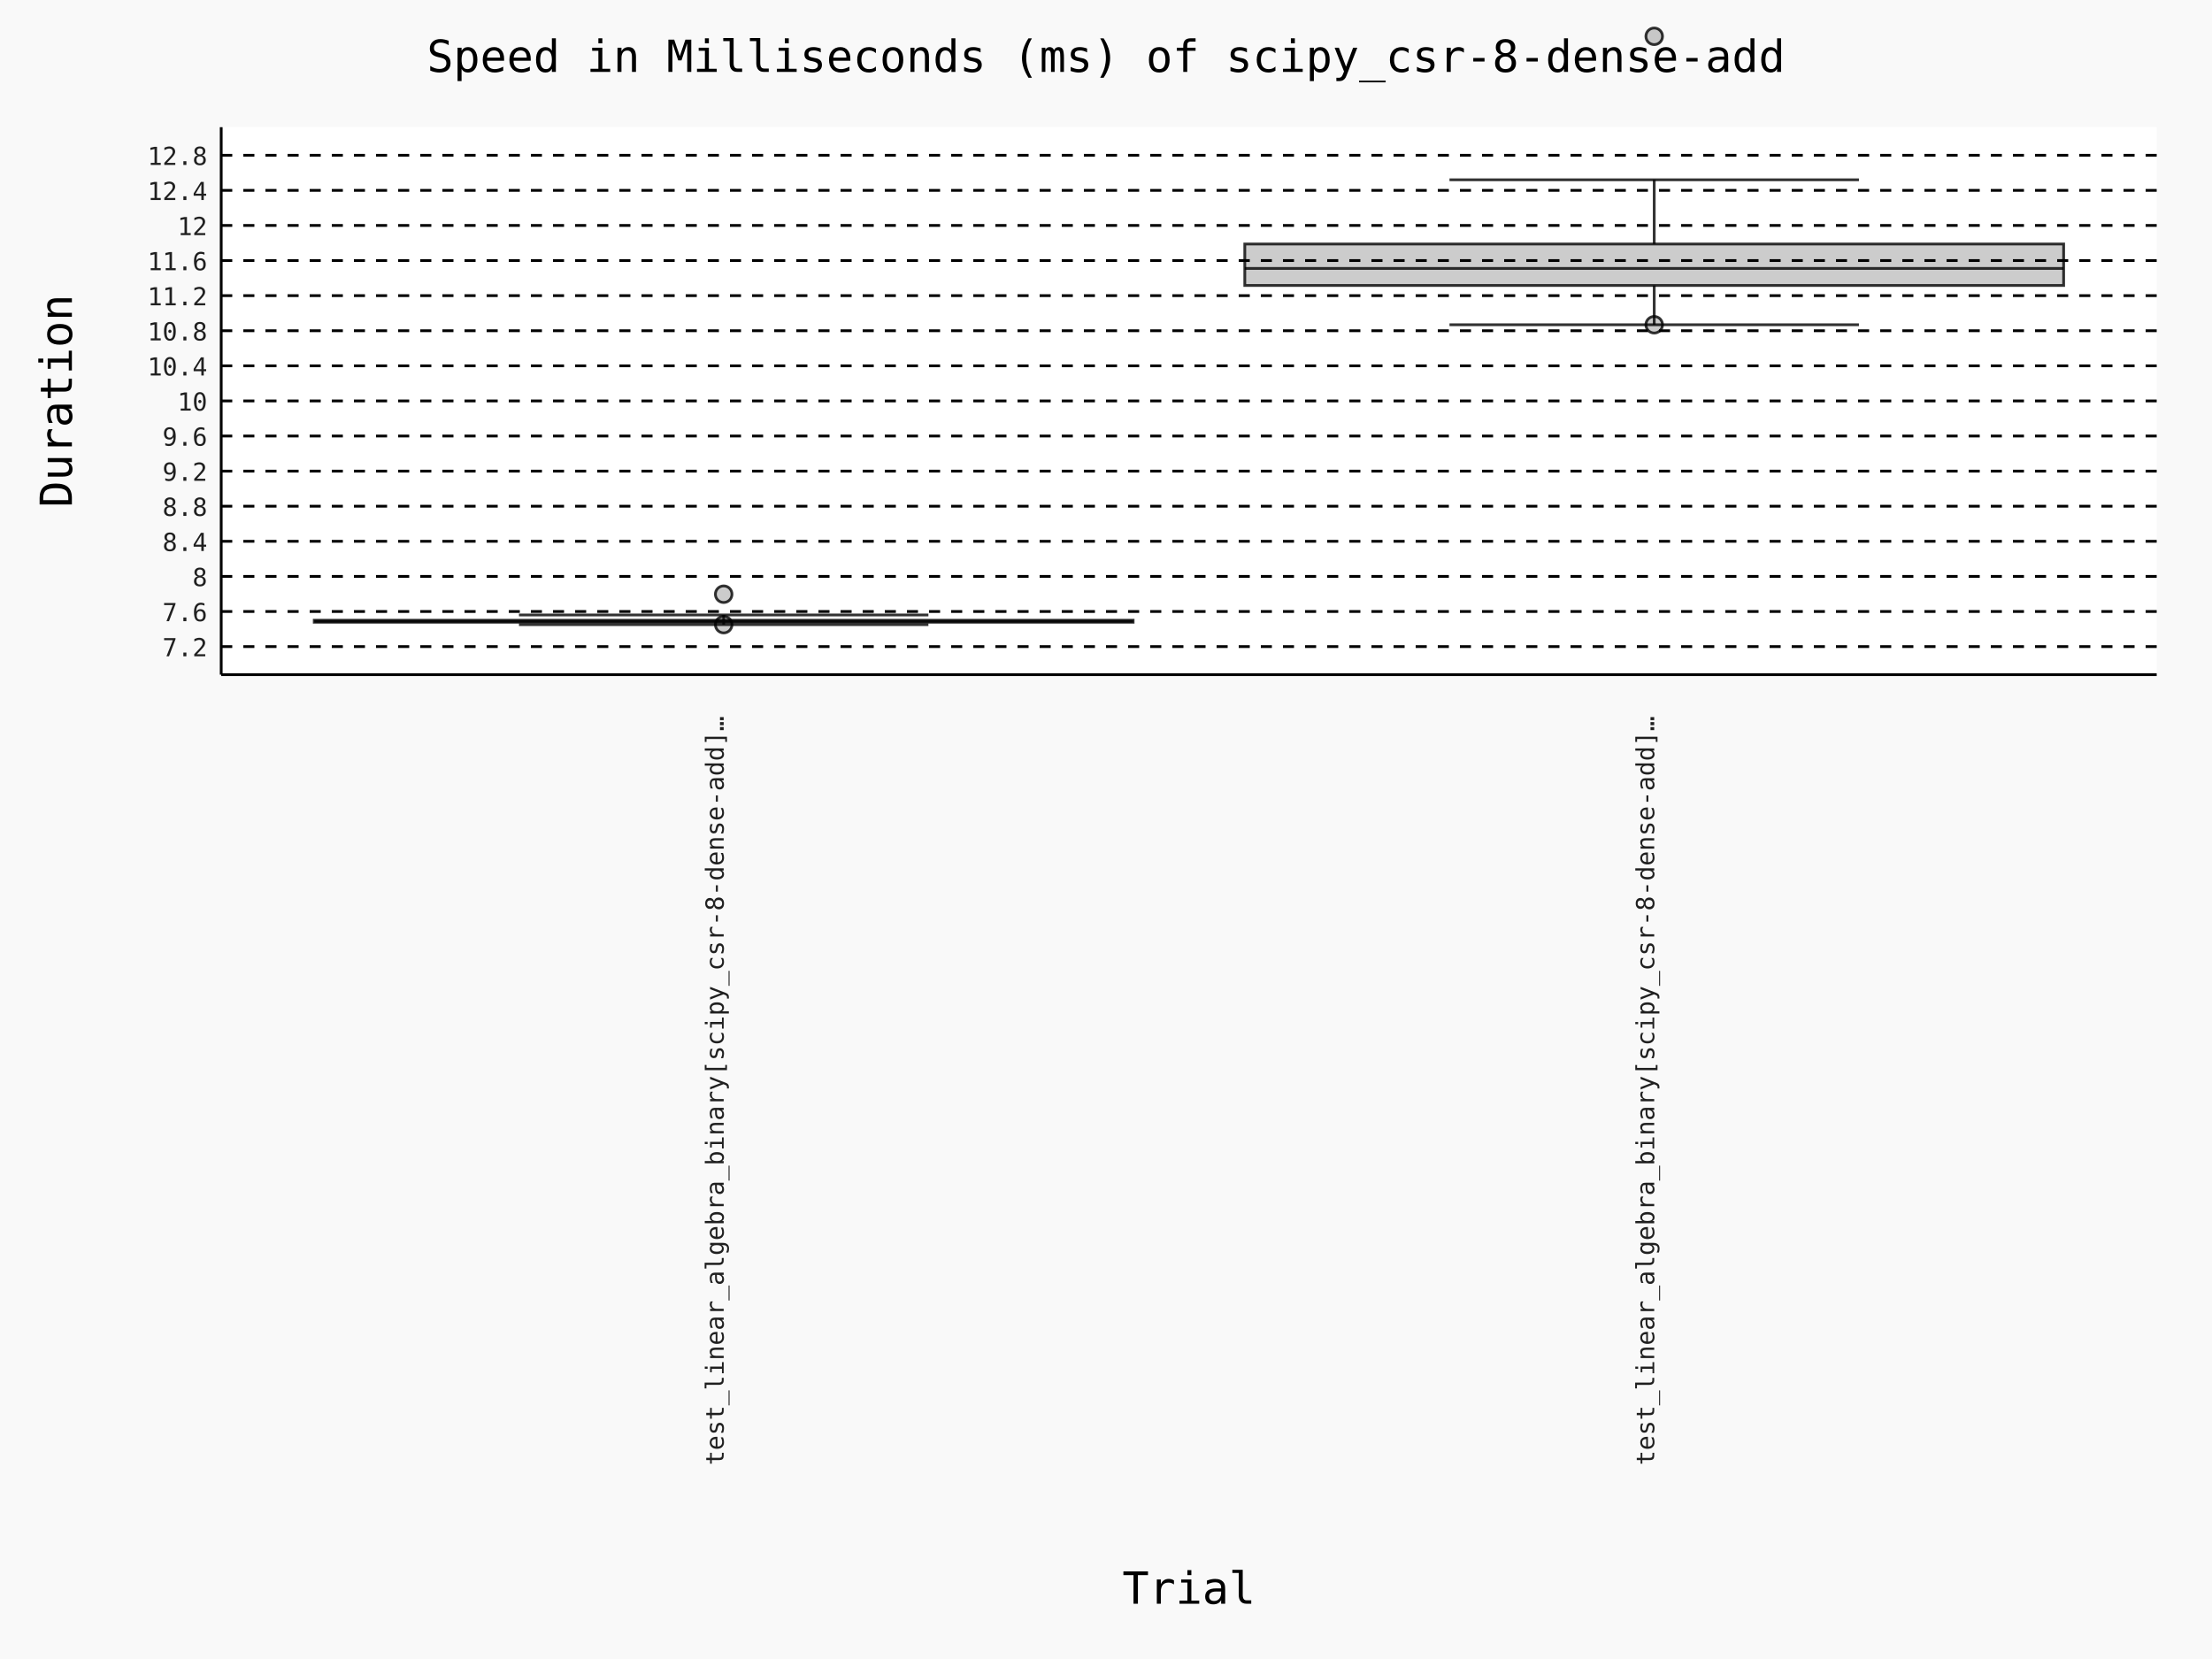
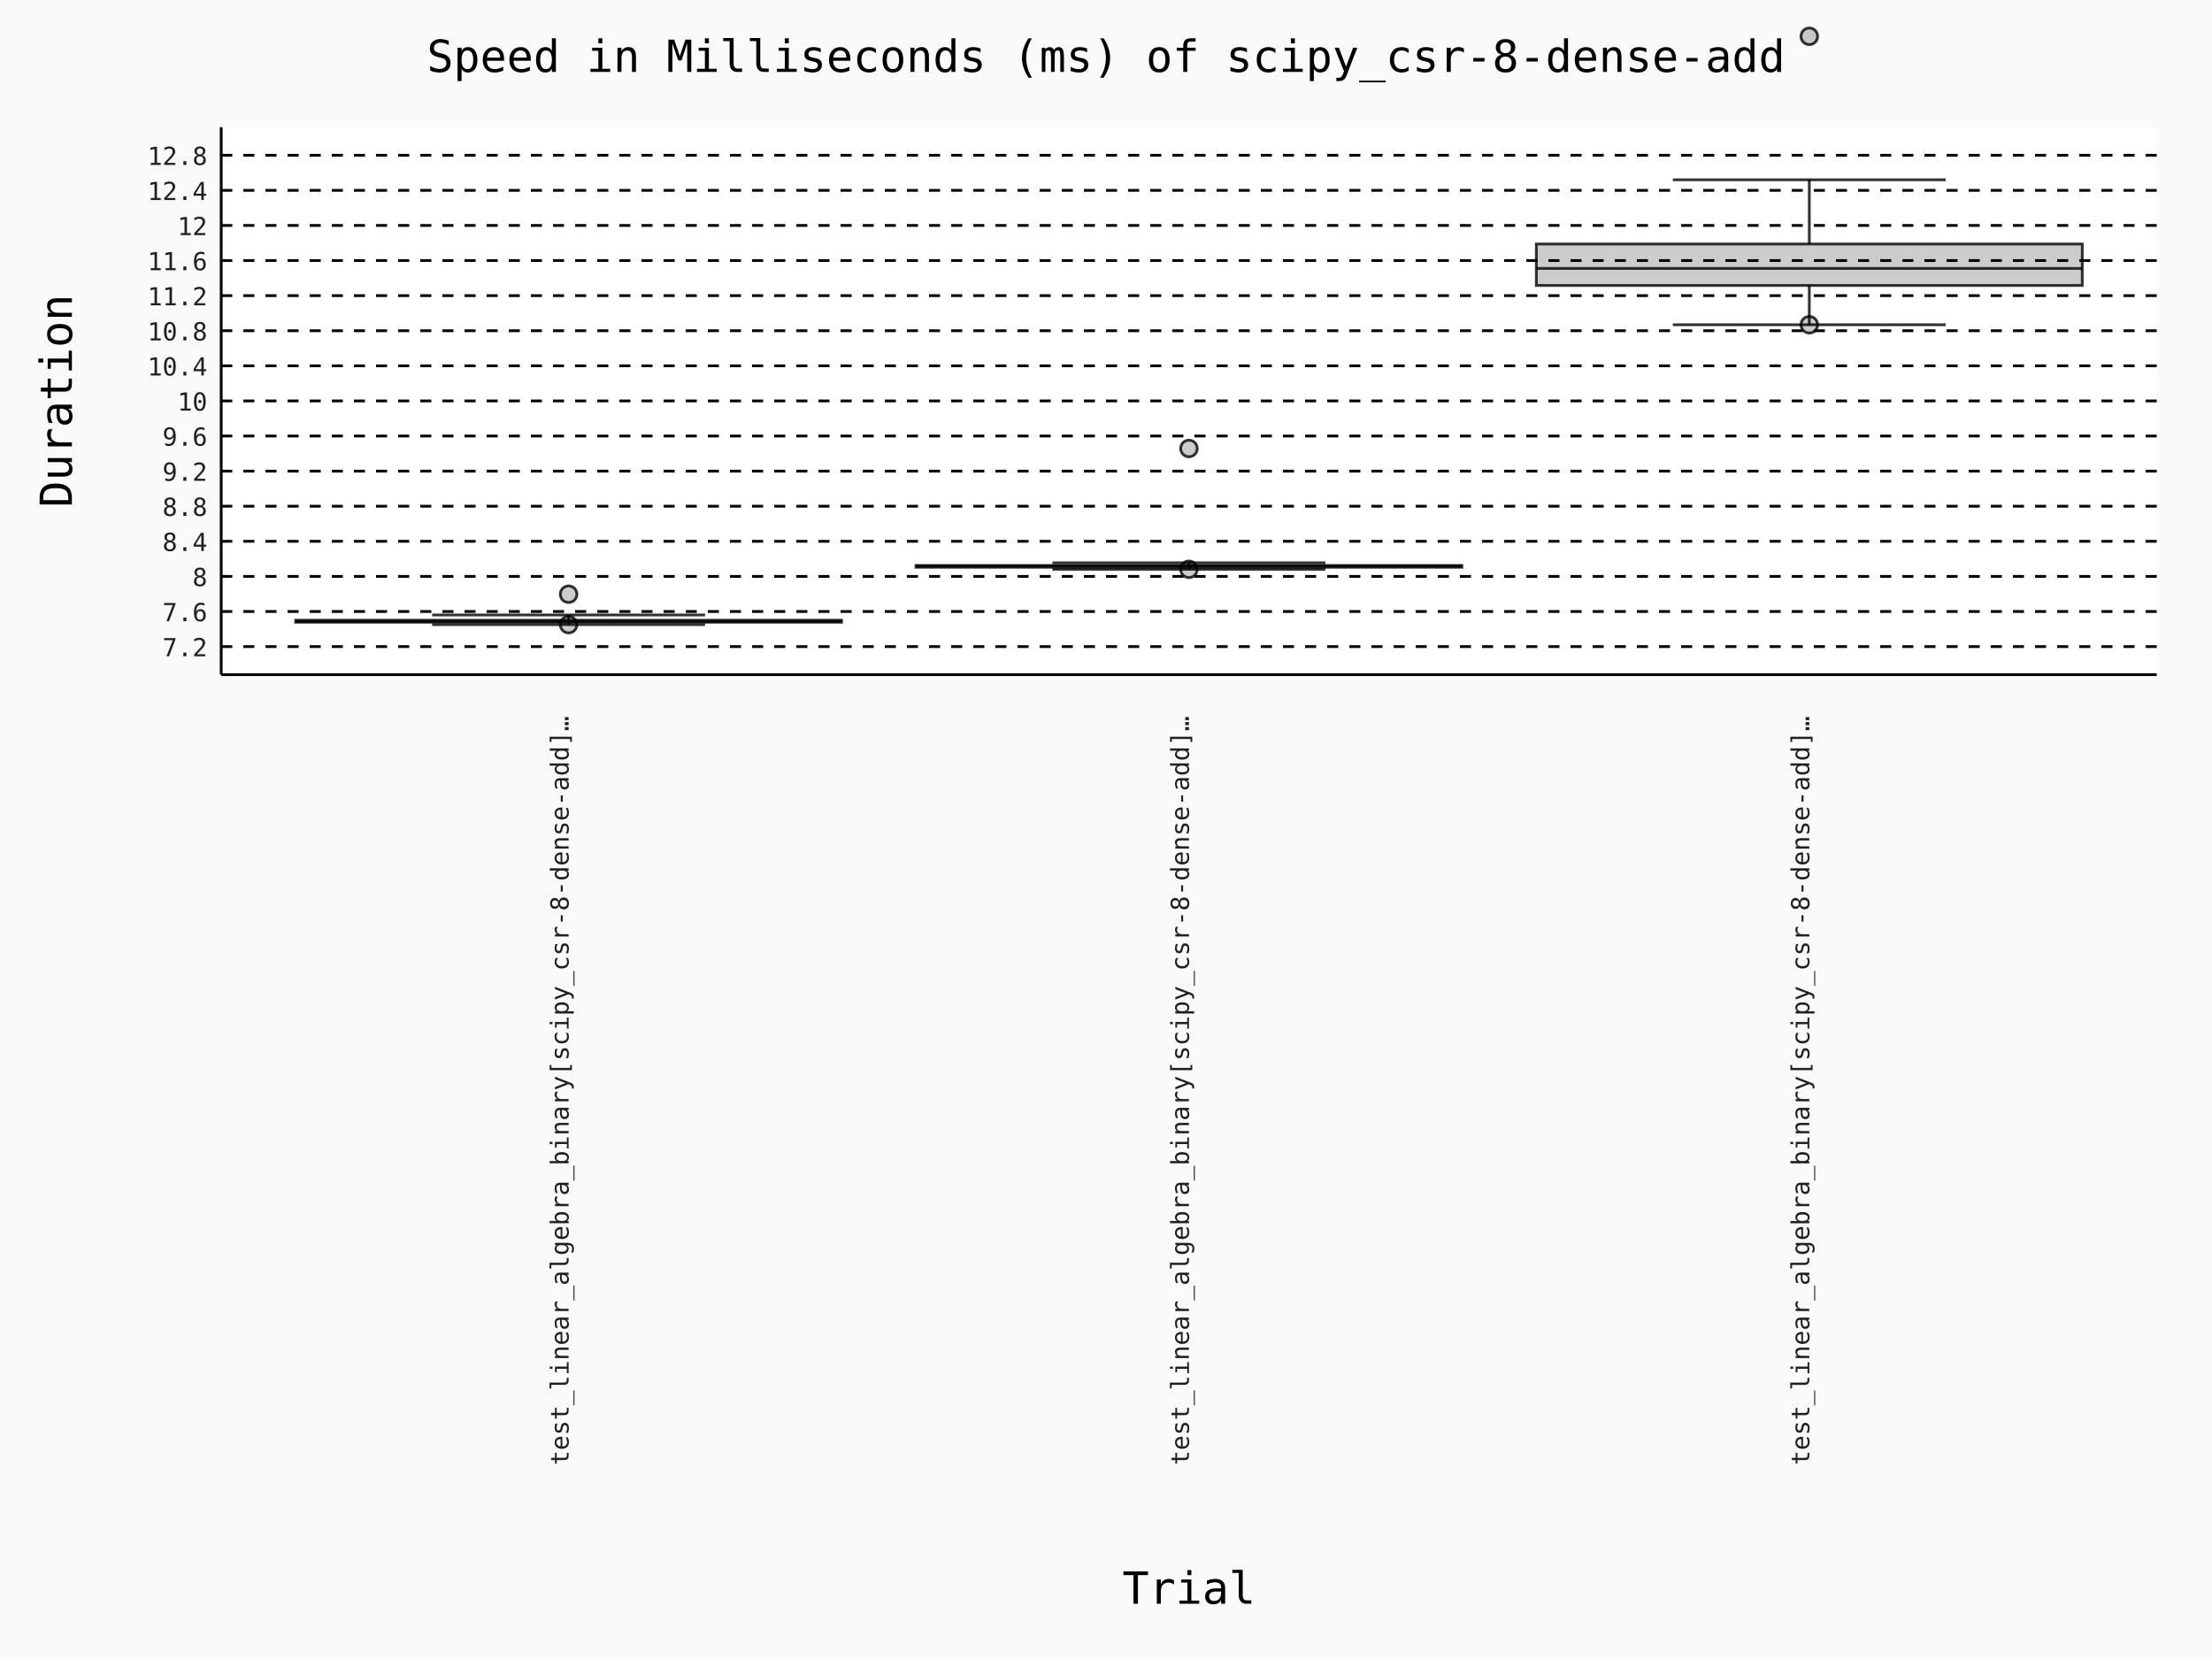
- <svg xmlns="http://www.w3.org/2000/svg" id="chart-5168aa80-6830-4778-abbe-ad2cb0777512" class="pygal-chart" viewBox="0 0 800 600">
+ <svg xmlns="http://www.w3.org/2000/svg" id="chart-c4f0d014-ecbe-4c87-918b-0f78c3216c9a" class="pygal-chart" viewBox="0 0 800 600">
  <defs>
-     <style type="text/css">#chart-5168aa80-6830-4778-abbe-ad2cb0777512{-webkit-user-select:none;-webkit-font-smoothing:antialiased;font-family:Consolas,"Deja Vu Sans Mono","Bitstream Vera Sans Mono","Courier New",monospace}#chart-5168aa80-6830-4778-abbe-ad2cb0777512 .title{font-family:Consolas,"Deja Vu Sans Mono","Bitstream Vera Sans Mono","Courier New",monospace;font-size:16px}#chart-5168aa80-6830-4778-abbe-ad2cb0777512 .legends .legend text{font-family:Consolas,"Deja Vu Sans Mono","Bitstream Vera Sans Mono","Courier New",monospace;font-size:14px}#chart-5168aa80-6830-4778-abbe-ad2cb0777512 .axis text{font-family:Consolas,"Deja Vu Sans Mono","Bitstream Vera Sans Mono","Courier New",monospace;font-size:10px}#chart-5168aa80-6830-4778-abbe-ad2cb0777512 .axis text.major{font-family:Consolas,"Deja Vu Sans Mono","Bitstream Vera Sans Mono","Courier New",monospace;font-size:10px}#chart-5168aa80-6830-4778-abbe-ad2cb0777512 .text-overlay text.value{font-family:Consolas,"Deja Vu Sans Mono","Bitstream Vera Sans Mono","Courier New",monospace;font-size:16px}#chart-5168aa80-6830-4778-abbe-ad2cb0777512 .text-overlay text.label{font-family:Consolas,"Deja Vu Sans Mono","Bitstream Vera Sans Mono","Courier New",monospace;font-size:10px}#chart-5168aa80-6830-4778-abbe-ad2cb0777512 .tooltip{font-family:Consolas,"Deja Vu Sans Mono","Bitstream Vera Sans Mono","Courier New",monospace;font-size:14px}#chart-5168aa80-6830-4778-abbe-ad2cb0777512 text.no_data{font-family:Consolas,"Deja Vu Sans Mono","Bitstream Vera Sans Mono","Courier New",monospace;font-size:64px}
- #chart-5168aa80-6830-4778-abbe-ad2cb0777512{background-color:rgba(249,249,249,1)}#chart-5168aa80-6830-4778-abbe-ad2cb0777512 path,#chart-5168aa80-6830-4778-abbe-ad2cb0777512 line,#chart-5168aa80-6830-4778-abbe-ad2cb0777512 rect,#chart-5168aa80-6830-4778-abbe-ad2cb0777512 circle{-webkit-transition:150ms;-moz-transition:150ms;transition:150ms}#chart-5168aa80-6830-4778-abbe-ad2cb0777512 .graph &gt; .background{fill:rgba(249,249,249,1)}#chart-5168aa80-6830-4778-abbe-ad2cb0777512 .plot &gt; .background{fill:rgba(255,255,255,1)}#chart-5168aa80-6830-4778-abbe-ad2cb0777512 .graph{fill:rgba(0,0,0,.87)}#chart-5168aa80-6830-4778-abbe-ad2cb0777512 text.no_data{fill:rgba(0,0,0,1)}#chart-5168aa80-6830-4778-abbe-ad2cb0777512 .title{fill:rgba(0,0,0,1)}#chart-5168aa80-6830-4778-abbe-ad2cb0777512 .legends .legend text{fill:rgba(0,0,0,.87)}#chart-5168aa80-6830-4778-abbe-ad2cb0777512 .legends .legend:hover text{fill:rgba(0,0,0,1)}#chart-5168aa80-6830-4778-abbe-ad2cb0777512 .axis .line{stroke:rgba(0,0,0,1)}#chart-5168aa80-6830-4778-abbe-ad2cb0777512 .axis .guide.line{stroke:rgba(0,0,0,.54)}#chart-5168aa80-6830-4778-abbe-ad2cb0777512 .axis .major.line{stroke:rgba(0,0,0,.87)}#chart-5168aa80-6830-4778-abbe-ad2cb0777512 .axis text.major{fill:rgba(0,0,0,1)}#chart-5168aa80-6830-4778-abbe-ad2cb0777512 .axis.y .guides:hover .guide.line,#chart-5168aa80-6830-4778-abbe-ad2cb0777512 .line-graph .axis.x .guides:hover .guide.line,#chart-5168aa80-6830-4778-abbe-ad2cb0777512 .stackedline-graph .axis.x .guides:hover .guide.line,#chart-5168aa80-6830-4778-abbe-ad2cb0777512 .xy-graph .axis.x .guides:hover .guide.line{stroke:rgba(0,0,0,1)}#chart-5168aa80-6830-4778-abbe-ad2cb0777512 .axis .guides:hover text{fill:rgba(0,0,0,1)}#chart-5168aa80-6830-4778-abbe-ad2cb0777512 .reactive{fill-opacity:.7;stroke-opacity:.8;stroke-width:1}#chart-5168aa80-6830-4778-abbe-ad2cb0777512 .ci{stroke:rgba(0,0,0,.87)}#chart-5168aa80-6830-4778-abbe-ad2cb0777512 .reactive.active,#chart-5168aa80-6830-4778-abbe-ad2cb0777512 .active .reactive{fill-opacity:.8;stroke-opacity:.9;stroke-width:4}#chart-5168aa80-6830-4778-abbe-ad2cb0777512 .ci .reactive.active{stroke-width:1.5}#chart-5168aa80-6830-4778-abbe-ad2cb0777512 .series text{fill:rgba(0,0,0,1)}#chart-5168aa80-6830-4778-abbe-ad2cb0777512 .tooltip rect{fill:rgba(255,255,255,1);stroke:rgba(0,0,0,1);-webkit-transition:opacity 150ms;-moz-transition:opacity 150ms;transition:opacity 150ms}#chart-5168aa80-6830-4778-abbe-ad2cb0777512 .tooltip .label{fill:rgba(0,0,0,.87)}#chart-5168aa80-6830-4778-abbe-ad2cb0777512 .tooltip .label{fill:rgba(0,0,0,.87)}#chart-5168aa80-6830-4778-abbe-ad2cb0777512 .tooltip .legend{font-size:.8em;fill:rgba(0,0,0,.54)}#chart-5168aa80-6830-4778-abbe-ad2cb0777512 .tooltip .x_label{font-size:.6em;fill:rgba(0,0,0,1)}#chart-5168aa80-6830-4778-abbe-ad2cb0777512 .tooltip .xlink{font-size:.5em;text-decoration:underline}#chart-5168aa80-6830-4778-abbe-ad2cb0777512 .tooltip .value{font-size:1.5em}#chart-5168aa80-6830-4778-abbe-ad2cb0777512 .bound{font-size:.5em}#chart-5168aa80-6830-4778-abbe-ad2cb0777512 .max-value{font-size:.75em;fill:rgba(0,0,0,.54)}#chart-5168aa80-6830-4778-abbe-ad2cb0777512 .map-element{fill:rgba(255,255,255,1);stroke:rgba(0,0,0,.54) !important}#chart-5168aa80-6830-4778-abbe-ad2cb0777512 .map-element .reactive{fill-opacity:inherit;stroke-opacity:inherit}#chart-5168aa80-6830-4778-abbe-ad2cb0777512 .color-0,#chart-5168aa80-6830-4778-abbe-ad2cb0777512 .color-0 a:visited{stroke:#000000;fill:#000000}#chart-5168aa80-6830-4778-abbe-ad2cb0777512 .color-1,#chart-5168aa80-6830-4778-abbe-ad2cb0777512 .color-1 a:visited{stroke:#000000;fill:#000000}#chart-5168aa80-6830-4778-abbe-ad2cb0777512 .text-overlay .color-0 text{fill:white}#chart-5168aa80-6830-4778-abbe-ad2cb0777512 .text-overlay .color-1 text{fill:white}
- #chart-5168aa80-6830-4778-abbe-ad2cb0777512 text.no_data{text-anchor:middle}#chart-5168aa80-6830-4778-abbe-ad2cb0777512 .guide.line{fill:none}#chart-5168aa80-6830-4778-abbe-ad2cb0777512 .centered{text-anchor:middle}#chart-5168aa80-6830-4778-abbe-ad2cb0777512 .title{text-anchor:middle}#chart-5168aa80-6830-4778-abbe-ad2cb0777512 .legends .legend text{fill-opacity:1}#chart-5168aa80-6830-4778-abbe-ad2cb0777512 .axis.x text{text-anchor:middle}#chart-5168aa80-6830-4778-abbe-ad2cb0777512 .axis.x:not(.web) text[transform]{text-anchor:start}#chart-5168aa80-6830-4778-abbe-ad2cb0777512 .axis.x:not(.web) text[transform].backwards{text-anchor:end}#chart-5168aa80-6830-4778-abbe-ad2cb0777512 .axis.y text{text-anchor:end}#chart-5168aa80-6830-4778-abbe-ad2cb0777512 .axis.y text[transform].backwards{text-anchor:start}#chart-5168aa80-6830-4778-abbe-ad2cb0777512 .axis.y2 text{text-anchor:start}#chart-5168aa80-6830-4778-abbe-ad2cb0777512 .axis.y2 text[transform].backwards{text-anchor:end}#chart-5168aa80-6830-4778-abbe-ad2cb0777512 .axis .guide.line{stroke-dasharray:4,4;stroke:black}#chart-5168aa80-6830-4778-abbe-ad2cb0777512 .axis .major.guide.line{stroke-dasharray:6,6;stroke:black}#chart-5168aa80-6830-4778-abbe-ad2cb0777512 .horizontal .axis.y .guide.line,#chart-5168aa80-6830-4778-abbe-ad2cb0777512 .horizontal .axis.y2 .guide.line,#chart-5168aa80-6830-4778-abbe-ad2cb0777512 .vertical .axis.x .guide.line{opacity:0}#chart-5168aa80-6830-4778-abbe-ad2cb0777512 .horizontal .axis.always_show .guide.line,#chart-5168aa80-6830-4778-abbe-ad2cb0777512 .vertical .axis.always_show .guide.line{opacity:1 !important}#chart-5168aa80-6830-4778-abbe-ad2cb0777512 .axis.y .guides:hover .guide.line,#chart-5168aa80-6830-4778-abbe-ad2cb0777512 .axis.y2 .guides:hover .guide.line,#chart-5168aa80-6830-4778-abbe-ad2cb0777512 .axis.x .guides:hover .guide.line{opacity:1}#chart-5168aa80-6830-4778-abbe-ad2cb0777512 .axis .guides:hover text{opacity:1}#chart-5168aa80-6830-4778-abbe-ad2cb0777512 .nofill{fill:none}#chart-5168aa80-6830-4778-abbe-ad2cb0777512 .subtle-fill{fill-opacity:.2}#chart-5168aa80-6830-4778-abbe-ad2cb0777512 .dot{stroke-width:1px;fill-opacity:1;stroke-opacity:1}#chart-5168aa80-6830-4778-abbe-ad2cb0777512 .dot.active{stroke-width:5px}#chart-5168aa80-6830-4778-abbe-ad2cb0777512 .dot.negative{fill:transparent}#chart-5168aa80-6830-4778-abbe-ad2cb0777512 text,#chart-5168aa80-6830-4778-abbe-ad2cb0777512 tspan{stroke:none !important}#chart-5168aa80-6830-4778-abbe-ad2cb0777512 .series text.active{opacity:1}#chart-5168aa80-6830-4778-abbe-ad2cb0777512 .tooltip rect{fill-opacity:.95;stroke-width:.5}#chart-5168aa80-6830-4778-abbe-ad2cb0777512 .tooltip text{fill-opacity:1}#chart-5168aa80-6830-4778-abbe-ad2cb0777512 .showable{visibility:hidden}#chart-5168aa80-6830-4778-abbe-ad2cb0777512 .showable.shown{visibility:visible}#chart-5168aa80-6830-4778-abbe-ad2cb0777512 .gauge-background{fill:rgba(229,229,229,1);stroke:none}#chart-5168aa80-6830-4778-abbe-ad2cb0777512 .bg-lines{stroke:rgba(249,249,249,1);stroke-width:2px}
+     <style type="text/css">#chart-c4f0d014-ecbe-4c87-918b-0f78c3216c9a{-webkit-user-select:none;-webkit-font-smoothing:antialiased;font-family:Consolas,"Deja Vu Sans Mono","Bitstream Vera Sans Mono","Courier New",monospace}#chart-c4f0d014-ecbe-4c87-918b-0f78c3216c9a .title{font-family:Consolas,"Deja Vu Sans Mono","Bitstream Vera Sans Mono","Courier New",monospace;font-size:16px}#chart-c4f0d014-ecbe-4c87-918b-0f78c3216c9a .legends .legend text{font-family:Consolas,"Deja Vu Sans Mono","Bitstream Vera Sans Mono","Courier New",monospace;font-size:14px}#chart-c4f0d014-ecbe-4c87-918b-0f78c3216c9a .axis text{font-family:Consolas,"Deja Vu Sans Mono","Bitstream Vera Sans Mono","Courier New",monospace;font-size:10px}#chart-c4f0d014-ecbe-4c87-918b-0f78c3216c9a .axis text.major{font-family:Consolas,"Deja Vu Sans Mono","Bitstream Vera Sans Mono","Courier New",monospace;font-size:10px}#chart-c4f0d014-ecbe-4c87-918b-0f78c3216c9a .text-overlay text.value{font-family:Consolas,"Deja Vu Sans Mono","Bitstream Vera Sans Mono","Courier New",monospace;font-size:16px}#chart-c4f0d014-ecbe-4c87-918b-0f78c3216c9a .text-overlay text.label{font-family:Consolas,"Deja Vu Sans Mono","Bitstream Vera Sans Mono","Courier New",monospace;font-size:10px}#chart-c4f0d014-ecbe-4c87-918b-0f78c3216c9a .tooltip{font-family:Consolas,"Deja Vu Sans Mono","Bitstream Vera Sans Mono","Courier New",monospace;font-size:14px}#chart-c4f0d014-ecbe-4c87-918b-0f78c3216c9a text.no_data{font-family:Consolas,"Deja Vu Sans Mono","Bitstream Vera Sans Mono","Courier New",monospace;font-size:64px}
+ #chart-c4f0d014-ecbe-4c87-918b-0f78c3216c9a{background-color:rgba(249,249,249,1)}#chart-c4f0d014-ecbe-4c87-918b-0f78c3216c9a path,#chart-c4f0d014-ecbe-4c87-918b-0f78c3216c9a line,#chart-c4f0d014-ecbe-4c87-918b-0f78c3216c9a rect,#chart-c4f0d014-ecbe-4c87-918b-0f78c3216c9a circle{-webkit-transition:150ms;-moz-transition:150ms;transition:150ms}#chart-c4f0d014-ecbe-4c87-918b-0f78c3216c9a .graph &gt; .background{fill:rgba(249,249,249,1)}#chart-c4f0d014-ecbe-4c87-918b-0f78c3216c9a .plot &gt; .background{fill:rgba(255,255,255,1)}#chart-c4f0d014-ecbe-4c87-918b-0f78c3216c9a .graph{fill:rgba(0,0,0,.87)}#chart-c4f0d014-ecbe-4c87-918b-0f78c3216c9a text.no_data{fill:rgba(0,0,0,1)}#chart-c4f0d014-ecbe-4c87-918b-0f78c3216c9a .title{fill:rgba(0,0,0,1)}#chart-c4f0d014-ecbe-4c87-918b-0f78c3216c9a .legends .legend text{fill:rgba(0,0,0,.87)}#chart-c4f0d014-ecbe-4c87-918b-0f78c3216c9a .legends .legend:hover text{fill:rgba(0,0,0,1)}#chart-c4f0d014-ecbe-4c87-918b-0f78c3216c9a .axis .line{stroke:rgba(0,0,0,1)}#chart-c4f0d014-ecbe-4c87-918b-0f78c3216c9a .axis .guide.line{stroke:rgba(0,0,0,.54)}#chart-c4f0d014-ecbe-4c87-918b-0f78c3216c9a .axis .major.line{stroke:rgba(0,0,0,.87)}#chart-c4f0d014-ecbe-4c87-918b-0f78c3216c9a .axis text.major{fill:rgba(0,0,0,1)}#chart-c4f0d014-ecbe-4c87-918b-0f78c3216c9a .axis.y .guides:hover .guide.line,#chart-c4f0d014-ecbe-4c87-918b-0f78c3216c9a .line-graph .axis.x .guides:hover .guide.line,#chart-c4f0d014-ecbe-4c87-918b-0f78c3216c9a .stackedline-graph .axis.x .guides:hover .guide.line,#chart-c4f0d014-ecbe-4c87-918b-0f78c3216c9a .xy-graph .axis.x .guides:hover .guide.line{stroke:rgba(0,0,0,1)}#chart-c4f0d014-ecbe-4c87-918b-0f78c3216c9a .axis .guides:hover text{fill:rgba(0,0,0,1)}#chart-c4f0d014-ecbe-4c87-918b-0f78c3216c9a .reactive{fill-opacity:.7;stroke-opacity:.8;stroke-width:1}#chart-c4f0d014-ecbe-4c87-918b-0f78c3216c9a .ci{stroke:rgba(0,0,0,.87)}#chart-c4f0d014-ecbe-4c87-918b-0f78c3216c9a .reactive.active,#chart-c4f0d014-ecbe-4c87-918b-0f78c3216c9a .active .reactive{fill-opacity:.8;stroke-opacity:.9;stroke-width:4}#chart-c4f0d014-ecbe-4c87-918b-0f78c3216c9a .ci .reactive.active{stroke-width:1.5}#chart-c4f0d014-ecbe-4c87-918b-0f78c3216c9a .series text{fill:rgba(0,0,0,1)}#chart-c4f0d014-ecbe-4c87-918b-0f78c3216c9a .tooltip rect{fill:rgba(255,255,255,1);stroke:rgba(0,0,0,1);-webkit-transition:opacity 150ms;-moz-transition:opacity 150ms;transition:opacity 150ms}#chart-c4f0d014-ecbe-4c87-918b-0f78c3216c9a .tooltip .label{fill:rgba(0,0,0,.87)}#chart-c4f0d014-ecbe-4c87-918b-0f78c3216c9a .tooltip .label{fill:rgba(0,0,0,.87)}#chart-c4f0d014-ecbe-4c87-918b-0f78c3216c9a .tooltip .legend{font-size:.8em;fill:rgba(0,0,0,.54)}#chart-c4f0d014-ecbe-4c87-918b-0f78c3216c9a .tooltip .x_label{font-size:.6em;fill:rgba(0,0,0,1)}#chart-c4f0d014-ecbe-4c87-918b-0f78c3216c9a .tooltip .xlink{font-size:.5em;text-decoration:underline}#chart-c4f0d014-ecbe-4c87-918b-0f78c3216c9a .tooltip .value{font-size:1.5em}#chart-c4f0d014-ecbe-4c87-918b-0f78c3216c9a .bound{font-size:.5em}#chart-c4f0d014-ecbe-4c87-918b-0f78c3216c9a .max-value{font-size:.75em;fill:rgba(0,0,0,.54)}#chart-c4f0d014-ecbe-4c87-918b-0f78c3216c9a .map-element{fill:rgba(255,255,255,1);stroke:rgba(0,0,0,.54) !important}#chart-c4f0d014-ecbe-4c87-918b-0f78c3216c9a .map-element .reactive{fill-opacity:inherit;stroke-opacity:inherit}#chart-c4f0d014-ecbe-4c87-918b-0f78c3216c9a .color-0,#chart-c4f0d014-ecbe-4c87-918b-0f78c3216c9a .color-0 a:visited{stroke:#000000;fill:#000000}#chart-c4f0d014-ecbe-4c87-918b-0f78c3216c9a .color-1,#chart-c4f0d014-ecbe-4c87-918b-0f78c3216c9a .color-1 a:visited{stroke:#000000;fill:#000000}#chart-c4f0d014-ecbe-4c87-918b-0f78c3216c9a .color-2,#chart-c4f0d014-ecbe-4c87-918b-0f78c3216c9a .color-2 a:visited{stroke:#000000;fill:#000000}#chart-c4f0d014-ecbe-4c87-918b-0f78c3216c9a .text-overlay .color-0 text{fill:white}#chart-c4f0d014-ecbe-4c87-918b-0f78c3216c9a .text-overlay .color-1 text{fill:white}#chart-c4f0d014-ecbe-4c87-918b-0f78c3216c9a .text-overlay .color-2 text{fill:white}
+ #chart-c4f0d014-ecbe-4c87-918b-0f78c3216c9a text.no_data{text-anchor:middle}#chart-c4f0d014-ecbe-4c87-918b-0f78c3216c9a .guide.line{fill:none}#chart-c4f0d014-ecbe-4c87-918b-0f78c3216c9a .centered{text-anchor:middle}#chart-c4f0d014-ecbe-4c87-918b-0f78c3216c9a .title{text-anchor:middle}#chart-c4f0d014-ecbe-4c87-918b-0f78c3216c9a .legends .legend text{fill-opacity:1}#chart-c4f0d014-ecbe-4c87-918b-0f78c3216c9a .axis.x text{text-anchor:middle}#chart-c4f0d014-ecbe-4c87-918b-0f78c3216c9a .axis.x:not(.web) text[transform]{text-anchor:start}#chart-c4f0d014-ecbe-4c87-918b-0f78c3216c9a .axis.x:not(.web) text[transform].backwards{text-anchor:end}#chart-c4f0d014-ecbe-4c87-918b-0f78c3216c9a .axis.y text{text-anchor:end}#chart-c4f0d014-ecbe-4c87-918b-0f78c3216c9a .axis.y text[transform].backwards{text-anchor:start}#chart-c4f0d014-ecbe-4c87-918b-0f78c3216c9a .axis.y2 text{text-anchor:start}#chart-c4f0d014-ecbe-4c87-918b-0f78c3216c9a .axis.y2 text[transform].backwards{text-anchor:end}#chart-c4f0d014-ecbe-4c87-918b-0f78c3216c9a .axis .guide.line{stroke-dasharray:4,4;stroke:black}#chart-c4f0d014-ecbe-4c87-918b-0f78c3216c9a .axis .major.guide.line{stroke-dasharray:6,6;stroke:black}#chart-c4f0d014-ecbe-4c87-918b-0f78c3216c9a .horizontal .axis.y .guide.line,#chart-c4f0d014-ecbe-4c87-918b-0f78c3216c9a .horizontal .axis.y2 .guide.line,#chart-c4f0d014-ecbe-4c87-918b-0f78c3216c9a .vertical .axis.x .guide.line{opacity:0}#chart-c4f0d014-ecbe-4c87-918b-0f78c3216c9a .horizontal .axis.always_show .guide.line,#chart-c4f0d014-ecbe-4c87-918b-0f78c3216c9a .vertical .axis.always_show .guide.line{opacity:1 !important}#chart-c4f0d014-ecbe-4c87-918b-0f78c3216c9a .axis.y .guides:hover .guide.line,#chart-c4f0d014-ecbe-4c87-918b-0f78c3216c9a .axis.y2 .guides:hover .guide.line,#chart-c4f0d014-ecbe-4c87-918b-0f78c3216c9a .axis.x .guides:hover .guide.line{opacity:1}#chart-c4f0d014-ecbe-4c87-918b-0f78c3216c9a .axis .guides:hover text{opacity:1}#chart-c4f0d014-ecbe-4c87-918b-0f78c3216c9a .nofill{fill:none}#chart-c4f0d014-ecbe-4c87-918b-0f78c3216c9a .subtle-fill{fill-opacity:.2}#chart-c4f0d014-ecbe-4c87-918b-0f78c3216c9a .dot{stroke-width:1px;fill-opacity:1;stroke-opacity:1}#chart-c4f0d014-ecbe-4c87-918b-0f78c3216c9a .dot.active{stroke-width:5px}#chart-c4f0d014-ecbe-4c87-918b-0f78c3216c9a .dot.negative{fill:transparent}#chart-c4f0d014-ecbe-4c87-918b-0f78c3216c9a text,#chart-c4f0d014-ecbe-4c87-918b-0f78c3216c9a tspan{stroke:none !important}#chart-c4f0d014-ecbe-4c87-918b-0f78c3216c9a .series text.active{opacity:1}#chart-c4f0d014-ecbe-4c87-918b-0f78c3216c9a .tooltip rect{fill-opacity:.95;stroke-width:.5}#chart-c4f0d014-ecbe-4c87-918b-0f78c3216c9a .tooltip text{fill-opacity:1}#chart-c4f0d014-ecbe-4c87-918b-0f78c3216c9a .showable{visibility:hidden}#chart-c4f0d014-ecbe-4c87-918b-0f78c3216c9a .showable.shown{visibility:visible}#chart-c4f0d014-ecbe-4c87-918b-0f78c3216c9a .gauge-background{fill:rgba(229,229,229,1);stroke:none}#chart-c4f0d014-ecbe-4c87-918b-0f78c3216c9a .bg-lines{stroke:rgba(249,249,249,1);stroke-width:2px}
.tooltip .value{font-size:1em !important}.axis text{font-size:9px !important}</style>
  </defs>
  <g class="graph custombox-graph vertical">
    <rect x="0" y="0" width="800" height="600" class="background" />
    <g transform="translate(80, 46)" class="plot">
      <rect x="0" y="0" width="700.0" height="198.0" class="background" />
      <g class="axis y always_show">
        <path d="M0 198 h700" class="line" />
        <g class="guides">
          <path d="M0 187.846 h700" class="guide line" />
          <text x="-5" y="191.346" class="">7.2</text>
        </g>
        <g class="guides">
          <path d="M0 175.154 h700" class="guide line" />
          <text x="-5" y="178.654" class="">7.6</text>
        </g>
        <g class="guides">
          <path d="M0 162.462 h700" class="guide line" />
          <text x="-5" y="165.962" class="">8</text>
        </g>
        <g class="guides">
          <path d="M0 149.769 h700" class="guide line" />
          <text x="-5" y="153.269" class="">8.4</text>
        </g>
        <g class="guides">
          <path d="M0 137.077 h700" class="guide line" />
          <text x="-5" y="140.577" class="">8.8</text>
        </g>
        <g class="guides">
          <path d="M0 124.385 h700" class="guide line" />
          <text x="-5" y="127.885" class="">9.2</text>
        </g>
        <g class="guides">
          <path d="M0 111.692 h700" class="guide line" />
          <text x="-5" y="115.192" class="">9.6</text>
        </g>
        <g class="guides">
          <path d="M0 99 h700" class="guide line" />
          <text x="-5" y="102.5" class="">10</text>
        </g>
        <g class="guides">
          <path d="M0 86.308 h700" class="guide line" />
          <text x="-5" y="89.808" class="">10.4</text>
        </g>
        <g class="guides">
          <path d="M0 73.615 h700" class="guide line" />
          <text x="-5" y="77.115" class="">10.8</text>
        </g>
        <g class="guides">
          <path d="M0 60.923 h700" class="guide line" />
          <text x="-5" y="64.423" class="">11.2</text>
        </g>
        <g class="guides">
          <path d="M0 48.231 h700" class="guide line" />
          <text x="-5" y="51.731" class="">11.6</text>
        </g>
        <g class="guides">
          <path d="M0 35.538 h700" class="guide line" />
          <text x="-5" y="39.038" class="">12</text>
        </g>
        <g class="guides">
          <path d="M0 22.846 h700" class="guide line" />
          <text x="-5" y="26.346" class="">12.4</text>
        </g>
        <g class="guides">
          <path d="M0 10.154 h700" class="guide line" />
          <text x="-5" y="13.654" class="">12.8</text>
        </g>
      </g>
      <g class="axis x">
        <path d="M0 0 v198" class="line" />
        <g class="guides">
-           <path d="M181.731 0 v198" class="guide line" />
-           <text x="181.731" y="213.0" class="backwards" transform="rotate(270 181.7308 213)">test_linear_algebra_binary[scipy_csr-8-dense-add]…</text>
+           <path d="M125.641 0 v198" class="guide line" />
+           <text x="125.641" y="213.0" class="backwards" transform="rotate(270 125.641 213)">test_linear_algebra_binary[scipy_csr-8-dense-add]…</text>
        </g>
        <g class="guides">
-           <path d="M518.269 0 v198" class="guide line" />
-           <text x="518.269" y="213.0" class="backwards" transform="rotate(270 518.2692 213)">test_linear_algebra_binary[scipy_csr-8-dense-add]…</text>
+           <path d="M350 0 v198" class="guide line" />
+           <text x="350.0" y="213.0" class="backwards" transform="rotate(270 350 213)">test_linear_algebra_binary[scipy_csr-8-dense-add]…</text>
+         </g>
+         <g class="guides">
+           <path d="M574.359 0 v198" class="guide line" />
+           <text x="574.359" y="213.0" class="backwards" transform="rotate(270 574.359 213)">test_linear_algebra_binary[scipy_csr-8-dense-add]…</text>
        </g>
      </g>
      <g class="series serie-0 color-0">
        <g class="boxes">
          <g class="box">
-             <path stroke-width="3" d="M107.692 179.906 L255.769 179.906" class="reactive tooltip-trigger" />
-             <path stroke-width="3" d="M33.654 178.695 L329.808 178.695" class="reactive tooltip-trigger" />
-             <path stroke-width="3" d="M107.692 176.409 L255.769 176.409" class="reactive tooltip-trigger" />
-             <path stroke-width="2" d="M181.731 179.906 L181.731 179.033" class="reactive tooltip-trigger" />
-             <path stroke-width="2" d="M181.731 176.409 L181.731 178.317" class="reactive tooltip-trigger" />
-             <rect x="33.654" y="178.317" height="0.716" width="296.154" class="subtle-fill reactive tooltip-trigger" />
-             <circle cx="181.731" cy="179.906" r="3" class="subtle-fill reactive tooltip-trigger" />
-             <circle cx="181.731" cy="168.904" r="3" class="subtle-fill reactive tooltip-trigger" />
+             <path stroke-width="3" d="M76.282 179.906 L175 179.906" class="reactive tooltip-trigger" />
+             <path stroke-width="3" d="M26.923 178.695 L224.359 178.695" class="reactive tooltip-trigger" />
+             <path stroke-width="3" d="M76.282 176.409 L175 176.409" class="reactive tooltip-trigger" />
+             <path stroke-width="2" d="M125.641 179.906 L125.641 179.033" class="reactive tooltip-trigger" />
+             <path stroke-width="2" d="M125.641 176.409 L125.641 178.317" class="reactive tooltip-trigger" />
+             <rect x="26.923" y="178.317" height="0.716" width="197.436" class="subtle-fill reactive tooltip-trigger" />
+             <circle cx="125.641" cy="179.906" r="3" class="subtle-fill reactive tooltip-trigger" />
+             <circle cx="125.641" cy="168.904" r="3" class="subtle-fill reactive tooltip-trigger" />
          </g>
        </g>
      </g>
      <g class="series serie-1 color-1">
        <g class="boxes">
          <g class="box">
-             <path stroke-width="3" d="M444.231 71.45 L592.308 71.45" class="reactive tooltip-trigger" />
-             <path stroke-width="3" d="M370.192 51.082 L666.346 51.082" class="reactive tooltip-trigger" />
-             <path stroke-width="3" d="M444.231 19.025 L592.308 19.025" class="reactive tooltip-trigger" />
-             <path stroke-width="2" d="M518.269 71.45 L518.269 57.242" class="reactive tooltip-trigger" />
-             <path stroke-width="2" d="M518.269 19.025 L518.269 42.249" class="reactive tooltip-trigger" />
-             <rect x="370.192" y="42.249" height="14.993" width="296.154" class="subtle-fill reactive tooltip-trigger" />
-             <circle cx="518.269" cy="71.45" r="3" class="subtle-fill reactive tooltip-trigger" />
-             <circle cx="518.269" cy="-32.867" r="3" class="subtle-fill reactive tooltip-trigger" />
+             <path stroke-width="3" d="M300.641 159.9 L399.359 159.9" class="reactive tooltip-trigger" />
+             <path stroke-width="3" d="M251.282 158.744 L448.718 158.744" class="reactive tooltip-trigger" />
+             <path stroke-width="3" d="M300.641 157.546 L399.359 157.546" class="reactive tooltip-trigger" />
+             <path stroke-width="2" d="M350 159.9 L350 159.154" class="reactive tooltip-trigger" />
+             <path stroke-width="2" d="M350 157.546 L350 158.517" class="reactive tooltip-trigger" />
+             <rect x="251.282" y="158.517" height="0.638" width="197.436" class="subtle-fill reactive tooltip-trigger" />
+             <circle cx="350.0" cy="159.9" r="3" class="subtle-fill reactive tooltip-trigger" />
+             <circle cx="350.0" cy="116.198" r="3" class="subtle-fill reactive tooltip-trigger" />
+           </g>
+         </g>
+       </g>
+       <g class="series serie-2 color-2">
+         <g class="boxes">
+           <g class="box">
+             <path stroke-width="3" d="M525 71.45 L623.718 71.45" class="reactive tooltip-trigger" />
+             <path stroke-width="3" d="M475.641 51.082 L673.077 51.082" class="reactive tooltip-trigger" />
+             <path stroke-width="3" d="M525 19.025 L623.718 19.025" class="reactive tooltip-trigger" />
+             <path stroke-width="2" d="M574.359 71.45 L574.359 57.242" class="reactive tooltip-trigger" />
+             <path stroke-width="2" d="M574.359 19.025 L574.359 42.249" class="reactive tooltip-trigger" />
+             <rect x="475.641" y="42.249" height="14.993" width="197.436" class="subtle-fill reactive tooltip-trigger" />
+             <circle cx="574.359" cy="71.45" r="3" class="subtle-fill reactive tooltip-trigger" />
+             <circle cx="574.359" cy="-32.867" r="3" class="subtle-fill reactive tooltip-trigger" />
          </g>
        </g>
      </g>
    </g>
    <g class="titles">
      <text x="400.0" y="26" class="title plot_title">Speed in Milliseconds (ms) of scipy_csr-8-dense-add</text>
      <text x="430.0" y="580.0" class="title">Trial</text>
      <text x="0" y="171.0" class="title" transform="rotate(-90 0 145)">Duration</text>
    </g>
    <g transform="translate(80, 46)" class="plot overlay">
      <g class="series serie-0 color-0" />
      <g class="series serie-1 color-1" />
+       <g class="series serie-2 color-2" />
    </g>
    <g transform="translate(80, 46)" class="plot text-overlay">
      <g class="series serie-0 color-0" />
      <g class="series serie-1 color-1" />
+       <g class="series serie-2 color-2" />
    </g>
    <g transform="translate(80, 46)" class="plot tooltip-overlay">
      <g transform="translate(0 0)" style="opacity: 0" class="tooltip">
        <rect rx="0" ry="0" width="0" height="0" class="tooltip-box" />
        <g class="text" />
      </g>
    </g>
  </g>
</svg>
